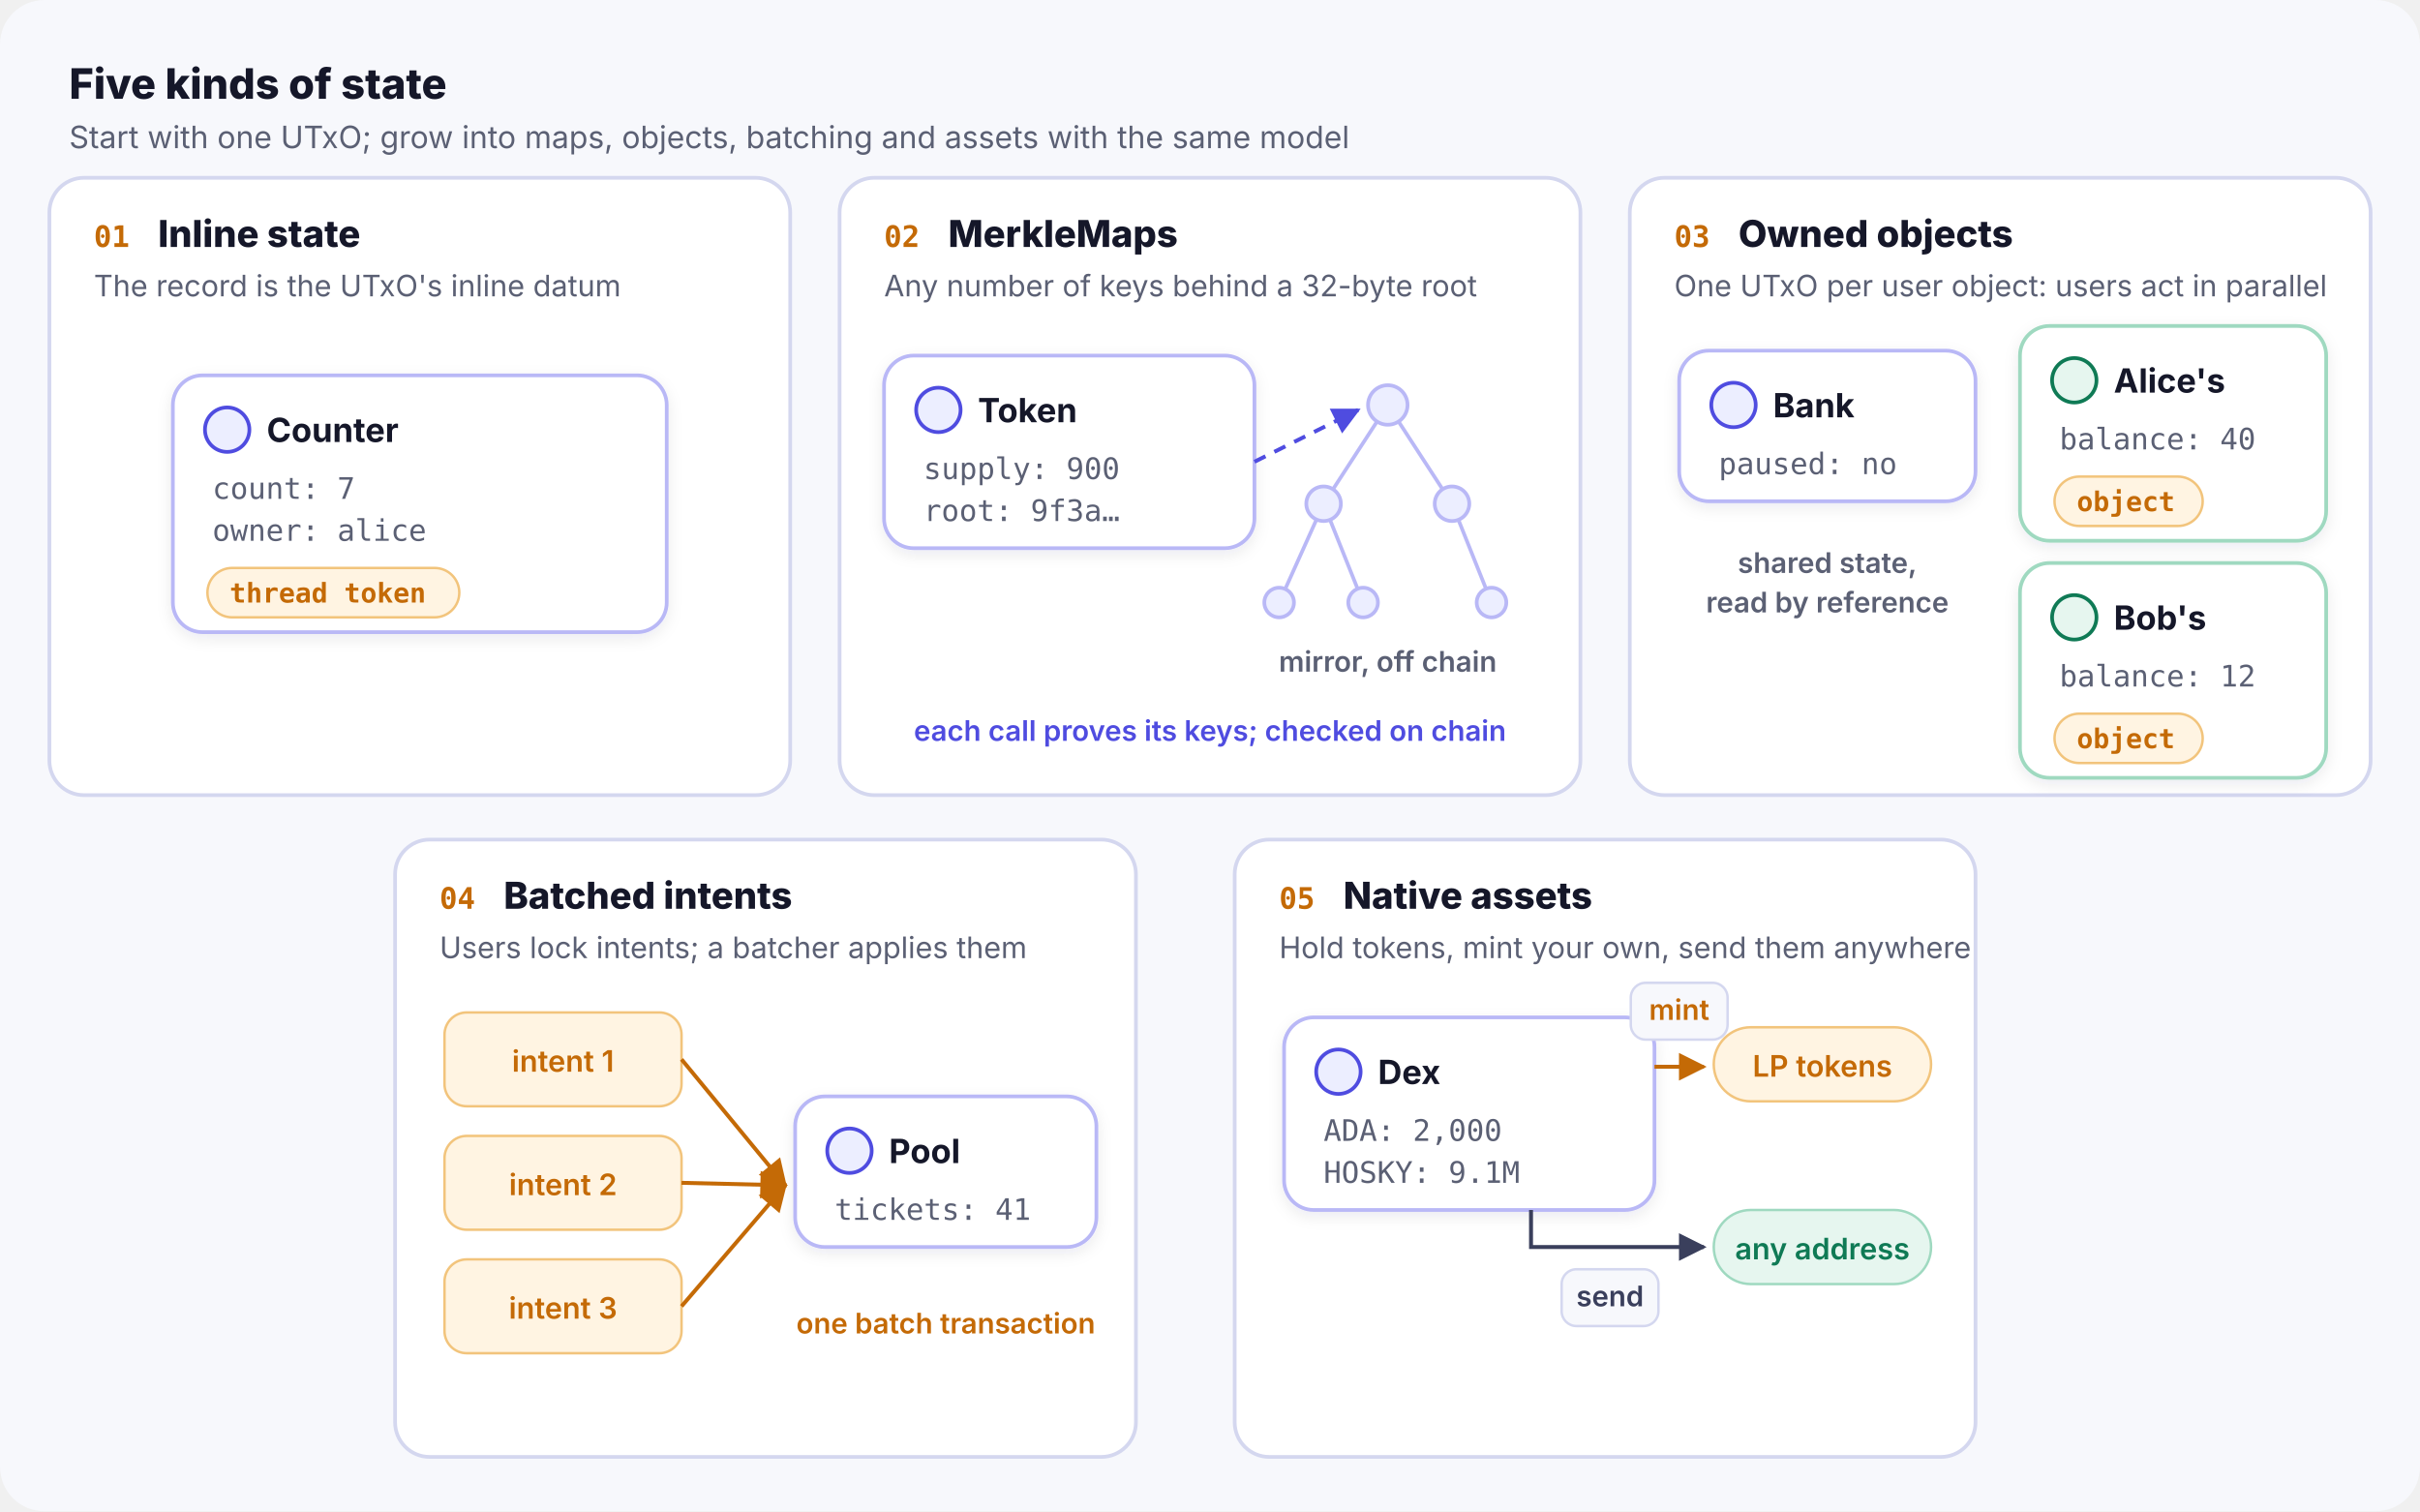
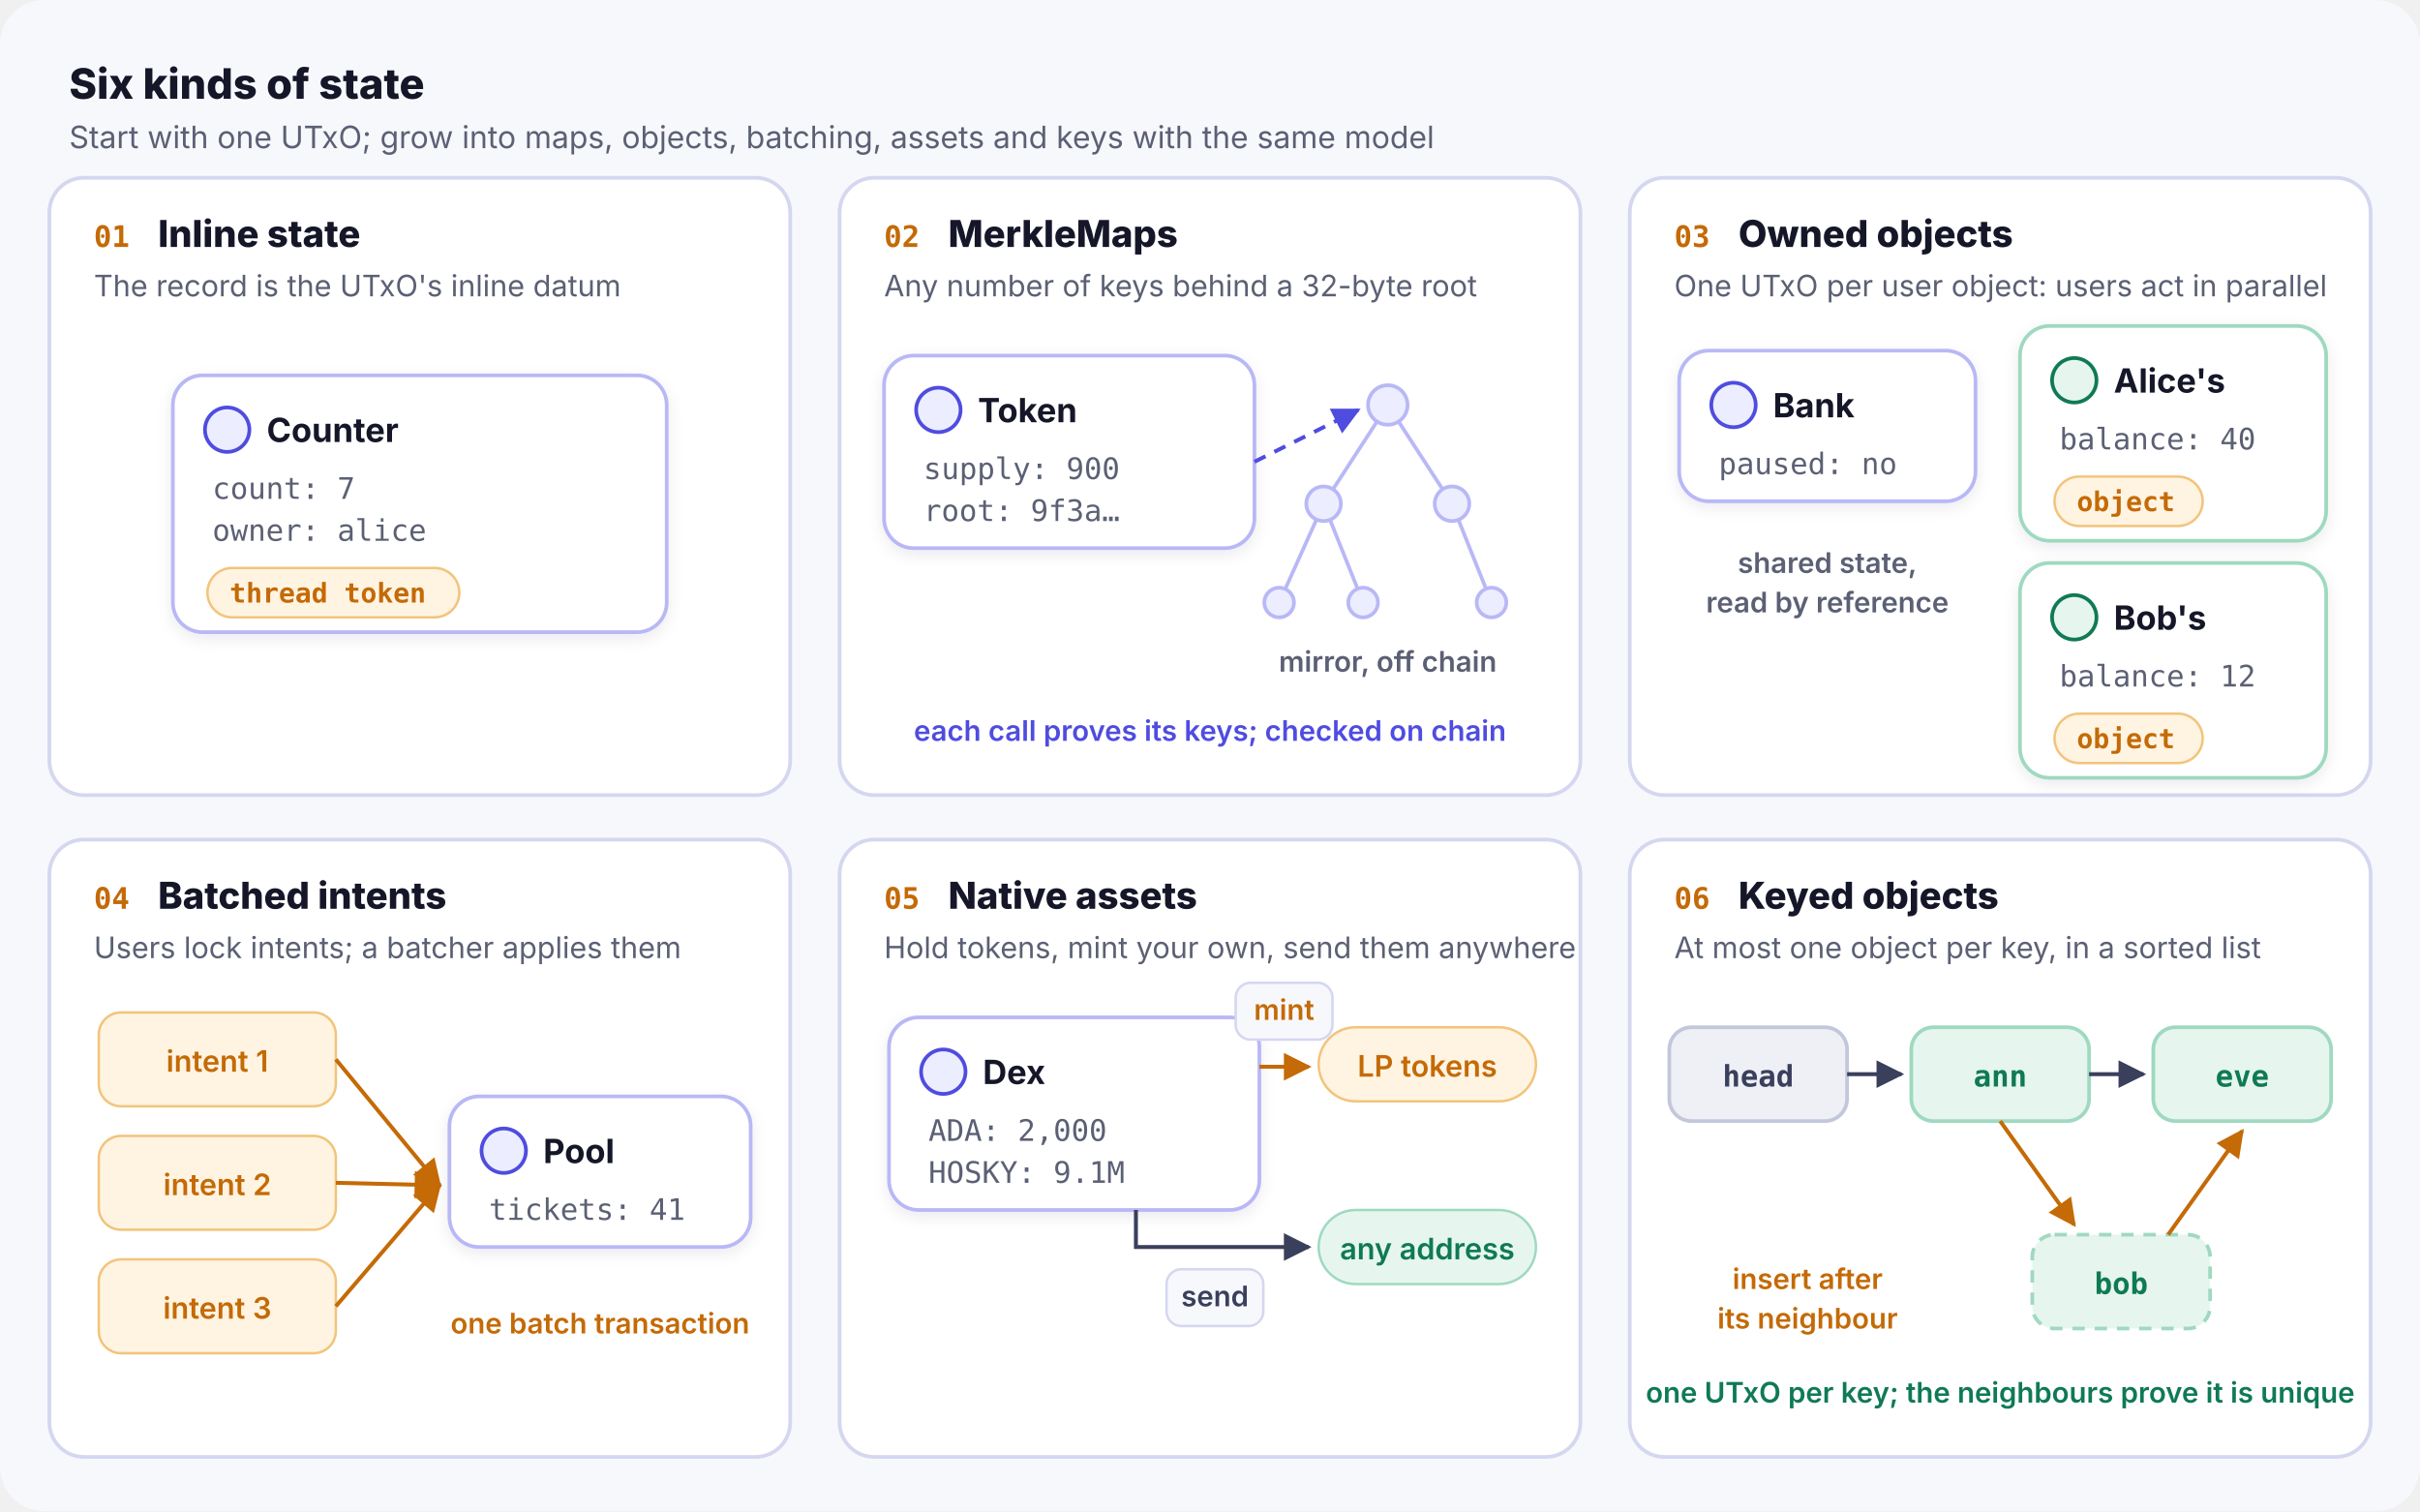
- <svg xmlns="http://www.w3.org/2000/svg" viewBox="0 0 980 612" width="980" height="612" role="img" aria-label="The five kinds of state JOUST supports" font-family="Inter, -apple-system, 'Segoe UI', Helvetica, Arial, sans-serif">
+ <svg xmlns="http://www.w3.org/2000/svg" viewBox="0 0 980 612" width="980" height="612" role="img" aria-label="The six kinds of state JOUST supports" font-family="Inter, -apple-system, 'Segoe UI', Helvetica, Arial, sans-serif">
  <defs>
    <marker id="arrow" viewBox="0 0 10 10" refX="9" refY="5" markerWidth="7" markerHeight="7" orient="auto-start-reverse">
      <path d="M0 0 10 5 0 10z" fill="#3a3f5c" />
    </marker>
    <marker id="arrow-indigo" viewBox="0 0 10 10" refX="9" refY="5" markerWidth="7" markerHeight="7" orient="auto-start-reverse">
      <path d="M0 0 10 5 0 10z" fill="#4f4ce0" />
    </marker>
    <marker id="arrow-amber" viewBox="0 0 10 10" refX="9" refY="5" markerWidth="7" markerHeight="7" orient="auto-start-reverse">
      <path d="M0 0 10 5 0 10z" fill="#c46a06" />
    </marker>
    <filter id="shadow" x="-10%" y="-10%" width="120%" height="130%">
      <feDropShadow dx="0" dy="2" stdDeviation="3" flood-color="#1b1d3a" flood-opacity="0.08" />
    </filter>
  </defs>
  <rect width="980" height="612" rx="18" fill="#f7f8fc" />
-   <text x="28" y="40" font-size="17" font-weight="800" fill="#151729">Five kinds of state</text>
-   <text x="28" y="60" font-size="12.5" fill="#5b6074">Start with one UTxO; grow into maps, objects, batching and assets with the same model</text>
+   <text x="28" y="40" font-size="17" font-weight="800" fill="#151729">Six kinds of state</text>
+   <text x="28" y="60" font-size="12.5" fill="#5b6074">Start with one UTxO; grow into maps, objects, batching, assets and keys with the same model</text>
  <rect x="20" y="72" width="300" height="250" rx="14" fill="#ffffff" stroke="#d4d7ef" stroke-width="1.5" />
  <text x="38" y="100" font-size="12" font-weight="700" fill="#c46a06" font-family="'JetBrains Mono', ui-monospace, Menlo, monospace">01</text>
  <text x="64" y="100" font-size="15" font-weight="800" fill="#151729">Inline state</text>
  <text x="38" y="120" font-size="12" fill="#5b6074">The record is the UTxO's inline datum</text>
  <g filter="url(#shadow)">
    <rect x="70" y="152" width="200" height="104" rx="12" fill="#ffffff" stroke="#b9b8f6" stroke-width="1.5" />
  </g>
  <circle cx="92" cy="174" r="9" fill="#eceeff" stroke="#4f4ce0" stroke-width="1.5" />
  <text x="108" y="179" font-size="13.5" font-weight="700" fill="#151729">Counter</text>
  <text x="86" y="202" font-size="12" fill="#5b6074" font-family="'JetBrains Mono', ui-monospace, Menlo, monospace">count: 7</text>
  <text x="86" y="219" font-size="12" fill="#5b6074" font-family="'JetBrains Mono', ui-monospace, Menlo, monospace">owner: alice</text>
  <rect x="84" y="230" width="102" height="20" rx="10" fill="#fff4e2" stroke="#f2c47c" />
  <text x="93" y="244" font-size="11" font-weight="600" fill="#c46a06" font-family="'JetBrains Mono', ui-monospace, Menlo, monospace">thread token</text>
  <rect x="340" y="72" width="300" height="250" rx="14" fill="#ffffff" stroke="#d4d7ef" stroke-width="1.5" />
  <text x="358" y="100" font-size="12" font-weight="700" fill="#c46a06" font-family="'JetBrains Mono', ui-monospace, Menlo, monospace">02</text>
  <text x="384" y="100" font-size="15" font-weight="800" fill="#151729">MerkleMaps</text>
  <text x="358" y="120" font-size="12" fill="#5b6074">Any number of keys behind a 32-byte root</text>
  <g filter="url(#shadow)">
    <rect x="358" y="144" width="150" height="78" rx="12" fill="#ffffff" stroke="#b9b8f6" stroke-width="1.5" />
  </g>
  <circle cx="380" cy="166" r="9" fill="#eceeff" stroke="#4f4ce0" stroke-width="1.5" />
  <text x="396" y="171" font-size="13.5" font-weight="700" fill="#151729">Token</text>
  <text x="374" y="194" font-size="12" fill="#5b6074" font-family="'JetBrains Mono', ui-monospace, Menlo, monospace">supply: 900</text>
  <text x="374" y="211" font-size="12" fill="#5b6074" font-family="'JetBrains Mono', ui-monospace, Menlo, monospace">root: 9f3a…</text>
  <g stroke="#b9b8f6" stroke-width="1.5" fill="#eceeff">
    <line x1="562" y1="164" x2="536" y2="204" />
    <line x1="562" y1="164" x2="588" y2="204" />
    <line x1="536" y1="204" x2="518" y2="244" />
    <line x1="536" y1="204" x2="552" y2="244" />
    <line x1="588" y1="204" x2="604" y2="244" />
    <circle cx="562" cy="164" r="8" />
    <circle cx="536" cy="204" r="7" />
    <circle cx="588" cy="204" r="7" />
    <circle cx="518" cy="244" r="6" />
    <circle cx="552" cy="244" r="6" />
    <circle cx="604" cy="244" r="6" />
  </g>
  <polyline points="508,187 550,166" fill="none" stroke="#4f4ce0" stroke-width="1.6" stroke-dasharray="5 4" marker-end="url(#arrow-indigo)" />
  <text x="562" y="272" text-anchor="middle" font-size="11.5" font-weight="600" fill="#5b6074">mirror, off chain</text>
  <text x="490" y="300" text-anchor="middle" font-size="11.5" font-weight="600" fill="#4f4ce0">each call proves its keys; checked on chain</text>
  <rect x="660" y="72" width="300" height="250" rx="14" fill="#ffffff" stroke="#d4d7ef" stroke-width="1.5" />
  <text x="678" y="100" font-size="12" font-weight="700" fill="#c46a06" font-family="'JetBrains Mono', ui-monospace, Menlo, monospace">03</text>
  <text x="704" y="100" font-size="15" font-weight="800" fill="#151729">Owned objects</text>
  <text x="678" y="120" font-size="12" fill="#5b6074">One UTxO per user object: users act in parallel</text>
  <g filter="url(#shadow)">
    <rect x="680" y="142" width="120" height="61" rx="12" fill="#ffffff" stroke="#b9b8f6" stroke-width="1.5" />
  </g>
  <circle cx="702" cy="164" r="9" fill="#eceeff" stroke="#4f4ce0" stroke-width="1.5" />
  <text x="718" y="169" font-size="13.5" font-weight="700" fill="#151729">Bank</text>
  <text x="696" y="192" font-size="12" fill="#5b6074" font-family="'JetBrains Mono', ui-monospace, Menlo, monospace">paused: no</text>
  <g filter="url(#shadow)">
    <rect x="818" y="132" width="124" height="87" rx="12" fill="#ffffff" stroke="#9fd9c0" stroke-width="1.5" />
  </g>
  <circle cx="840" cy="154" r="9" fill="#e6f6ef" stroke="#0f7a55" stroke-width="1.5" />
  <text x="856" y="159" font-size="13.5" font-weight="700" fill="#151729">Alice's</text>
  <text x="834" y="182" font-size="12" fill="#5b6074" font-family="'JetBrains Mono', ui-monospace, Menlo, monospace">balance: 40</text>
  <rect x="832" y="193" width="60" height="20" rx="10" fill="#fff4e2" stroke="#f2c47c" />
  <text x="841" y="207" font-size="11" font-weight="600" fill="#c46a06" font-family="'JetBrains Mono', ui-monospace, Menlo, monospace">object</text>
  <g filter="url(#shadow)">
    <rect x="818" y="228" width="124" height="87" rx="12" fill="#ffffff" stroke="#9fd9c0" stroke-width="1.5" />
  </g>
  <circle cx="840" cy="250" r="9" fill="#e6f6ef" stroke="#0f7a55" stroke-width="1.5" />
  <text x="856" y="255" font-size="13.5" font-weight="700" fill="#151729">Bob's</text>
  <text x="834" y="278" font-size="12" fill="#5b6074" font-family="'JetBrains Mono', ui-monospace, Menlo, monospace">balance: 12</text>
  <rect x="832" y="289" width="60" height="20" rx="10" fill="#fff4e2" stroke="#f2c47c" />
  <text x="841" y="303" font-size="11" font-weight="600" fill="#c46a06" font-family="'JetBrains Mono', ui-monospace, Menlo, monospace">object</text>
  <text x="740" y="232" text-anchor="middle" font-size="11.5" font-weight="600" fill="#5b6074">shared state,</text>
  <text x="740" y="248" text-anchor="middle" font-size="11.5" font-weight="600" fill="#5b6074">read by reference</text>
-   <rect x="160" y="340" width="300" height="250" rx="14" fill="#ffffff" stroke="#d4d7ef" stroke-width="1.5" />
-   <text x="178" y="368" font-size="12" font-weight="700" fill="#c46a06" font-family="'JetBrains Mono', ui-monospace, Menlo, monospace">04</text>
-   <text x="204" y="368" font-size="15" font-weight="800" fill="#151729">Batched intents</text>
-   <text x="178" y="388" font-size="12" fill="#5b6074">Users lock intents; a batcher applies them</text>
-   <rect x="180" y="410" width="96" height="38" rx="9" fill="#fff4e2" stroke="#f2c47c" />
-   <text x="228" y="434" text-anchor="middle" font-size="12" font-weight="600" fill="#c46a06">intent 1</text>
-   <polyline points="276,429 318,480" fill="none" stroke="#c46a06" stroke-width="1.6" marker-end="url(#arrow-amber)" />
-   <rect x="180" y="460" width="96" height="38" rx="9" fill="#fff4e2" stroke="#f2c47c" />
-   <text x="228" y="484" text-anchor="middle" font-size="12" font-weight="600" fill="#c46a06">intent 2</text>
-   <polyline points="276,479 318,480" fill="none" stroke="#c46a06" stroke-width="1.6" marker-end="url(#arrow-amber)" />
-   <rect x="180" y="510" width="96" height="38" rx="9" fill="#fff4e2" stroke="#f2c47c" />
-   <text x="228" y="534" text-anchor="middle" font-size="12" font-weight="600" fill="#c46a06">intent 3</text>
-   <polyline points="276,529 318,480" fill="none" stroke="#c46a06" stroke-width="1.6" marker-end="url(#arrow-amber)" />
-   <g filter="url(#shadow)">
-     <rect x="322" y="444" width="122" height="61" rx="12" fill="#ffffff" stroke="#b9b8f6" stroke-width="1.5" />
+   <g transform="translate(-140 0)">
+     <rect x="160" y="340" width="300" height="250" rx="14" fill="#ffffff" stroke="#d4d7ef" stroke-width="1.5" />
+     <text x="178" y="368" font-size="12" font-weight="700" fill="#c46a06" font-family="'JetBrains Mono', ui-monospace, Menlo, monospace">04</text>
+     <text x="204" y="368" font-size="15" font-weight="800" fill="#151729">Batched intents</text>
+     <text x="178" y="388" font-size="12" fill="#5b6074">Users lock intents; a batcher applies them</text>
+     <rect x="180" y="410" width="96" height="38" rx="9" fill="#fff4e2" stroke="#f2c47c" />
+     <text x="228" y="434" text-anchor="middle" font-size="12" font-weight="600" fill="#c46a06">intent 1</text>
+     <polyline points="276,429 318,480" fill="none" stroke="#c46a06" stroke-width="1.6" marker-end="url(#arrow-amber)" />
+     <rect x="180" y="460" width="96" height="38" rx="9" fill="#fff4e2" stroke="#f2c47c" />
+     <text x="228" y="484" text-anchor="middle" font-size="12" font-weight="600" fill="#c46a06">intent 2</text>
+     <polyline points="276,479 318,480" fill="none" stroke="#c46a06" stroke-width="1.6" marker-end="url(#arrow-amber)" />
+     <rect x="180" y="510" width="96" height="38" rx="9" fill="#fff4e2" stroke="#f2c47c" />
+     <text x="228" y="534" text-anchor="middle" font-size="12" font-weight="600" fill="#c46a06">intent 3</text>
+     <polyline points="276,529 318,480" fill="none" stroke="#c46a06" stroke-width="1.6" marker-end="url(#arrow-amber)" />
+     <g filter="url(#shadow)">
+       <rect x="322" y="444" width="122" height="61" rx="12" fill="#ffffff" stroke="#b9b8f6" stroke-width="1.5" />
+     </g>
+     <circle cx="344" cy="466" r="9" fill="#eceeff" stroke="#4f4ce0" stroke-width="1.5" />
+     <text x="360" y="471" font-size="13.5" font-weight="700" fill="#151729">Pool</text>
+     <text x="338" y="494" font-size="12" fill="#5b6074" font-family="'JetBrains Mono', ui-monospace, Menlo, monospace">tickets: 41</text>
+     <text x="383" y="540" text-anchor="middle" font-size="11.5" font-weight="600" fill="#c46a06">one batch transaction</text>
  </g>
-   <circle cx="344" cy="466" r="9" fill="#eceeff" stroke="#4f4ce0" stroke-width="1.5" />
-   <text x="360" y="471" font-size="13.5" font-weight="700" fill="#151729">Pool</text>
-   <text x="338" y="494" font-size="12" fill="#5b6074" font-family="'JetBrains Mono', ui-monospace, Menlo, monospace">tickets: 41</text>
-   <text x="383" y="540" text-anchor="middle" font-size="11.5" font-weight="600" fill="#c46a06">one batch transaction</text>
-   <rect x="500" y="340" width="300" height="250" rx="14" fill="#ffffff" stroke="#d4d7ef" stroke-width="1.5" />
-   <text x="518" y="368" font-size="12" font-weight="700" fill="#c46a06" font-family="'JetBrains Mono', ui-monospace, Menlo, monospace">05</text>
-   <text x="544" y="368" font-size="15" font-weight="800" fill="#151729">Native assets</text>
-   <text x="518" y="388" font-size="12" fill="#5b6074">Hold tokens, mint your own, send them anywhere</text>
-   <g filter="url(#shadow)">
-     <rect x="520" y="412" width="150" height="78" rx="12" fill="#ffffff" stroke="#b9b8f6" stroke-width="1.5" />
+   <g transform="translate(-160 0)">
+     <rect x="500" y="340" width="300" height="250" rx="14" fill="#ffffff" stroke="#d4d7ef" stroke-width="1.5" />
+     <text x="518" y="368" font-size="12" font-weight="700" fill="#c46a06" font-family="'JetBrains Mono', ui-monospace, Menlo, monospace">05</text>
+     <text x="544" y="368" font-size="15" font-weight="800" fill="#151729">Native assets</text>
+     <text x="518" y="388" font-size="12" fill="#5b6074">Hold tokens, mint your own, send them anywhere</text>
+     <g filter="url(#shadow)">
+       <rect x="520" y="412" width="150" height="78" rx="12" fill="#ffffff" stroke="#b9b8f6" stroke-width="1.5" />
+     </g>
+     <circle cx="542" cy="434" r="9" fill="#eceeff" stroke="#4f4ce0" stroke-width="1.5" />
+     <text x="558" y="439" font-size="13.5" font-weight="700" fill="#151729">Dex</text>
+     <text x="536" y="462" font-size="12" fill="#5b6074" font-family="'JetBrains Mono', ui-monospace, Menlo, monospace">ADA: 2,000</text>
+     <text x="536" y="479" font-size="12" fill="#5b6074" font-family="'JetBrains Mono', ui-monospace, Menlo, monospace">HOSKY: 9.1M</text>
+     <rect x="694" y="416" width="88" height="30" rx="15" fill="#fff4e2" stroke="#f2c47c" />
+     <text x="738" y="436" text-anchor="middle" font-size="12" font-weight="600" fill="#c46a06">LP tokens</text>
+     <polyline points="670,432 690,432" fill="none" stroke="#c46a06" stroke-width="1.6" marker-end="url(#arrow-amber)" />
+     <rect x="660.4" y="398" width="39.2" height="23" rx="6" fill="#f7f8fc" stroke="#d4d7ef" />
+     <text x="680" y="413" text-anchor="middle" font-size="11.5" font-weight="600" fill="#c46a06">mint</text>
+     <rect x="694" y="490" width="88" height="30" rx="15" fill="#e6f6ef" stroke="#9fd9c0" />
+     <text x="738" y="510" text-anchor="middle" font-size="12" font-weight="600" fill="#0f7a55">any address</text>
+     <polyline points="620,490 620,505 690,505" fill="none" stroke="#3a3f5c" stroke-width="1.6" marker-end="url(#arrow)" />
+     <rect x="632.4" y="514" width="39.2" height="23" rx="6" fill="#f7f8fc" stroke="#d4d7ef" />
+     <text x="652" y="529" text-anchor="middle" font-size="11.5" font-weight="600" fill="#3a3f5c">send</text>
  </g>
-   <circle cx="542" cy="434" r="9" fill="#eceeff" stroke="#4f4ce0" stroke-width="1.5" />
-   <text x="558" y="439" font-size="13.5" font-weight="700" fill="#151729">Dex</text>
-   <text x="536" y="462" font-size="12" fill="#5b6074" font-family="'JetBrains Mono', ui-monospace, Menlo, monospace">ADA: 2,000</text>
-   <text x="536" y="479" font-size="12" fill="#5b6074" font-family="'JetBrains Mono', ui-monospace, Menlo, monospace">HOSKY: 9.1M</text>
-   <rect x="694" y="416" width="88" height="30" rx="15" fill="#fff4e2" stroke="#f2c47c" />
-   <text x="738" y="436" text-anchor="middle" font-size="12" font-weight="600" fill="#c46a06">LP tokens</text>
-   <polyline points="670,432 690,432" fill="none" stroke="#c46a06" stroke-width="1.6" marker-end="url(#arrow-amber)" />
-   <rect x="660.4" y="398" width="39.2" height="23" rx="6" fill="#f7f8fc" stroke="#d4d7ef" />
-   <text x="680" y="413" text-anchor="middle" font-size="11.5" font-weight="600" fill="#c46a06">mint</text>
-   <rect x="694" y="490" width="88" height="30" rx="15" fill="#e6f6ef" stroke="#9fd9c0" />
-   <text x="738" y="510" text-anchor="middle" font-size="12" font-weight="600" fill="#0f7a55">any address</text>
-   <polyline points="620,490 620,505 690,505" fill="none" stroke="#3a3f5c" stroke-width="1.6" marker-end="url(#arrow)" />
-   <rect x="632.4" y="514" width="39.2" height="23" rx="6" fill="#f7f8fc" stroke="#d4d7ef" />
-   <text x="652" y="529" text-anchor="middle" font-size="11.5" font-weight="600" fill="#3a3f5c">send</text>
+   <rect x="660" y="340" width="300" height="250" rx="14" fill="#ffffff" stroke="#d4d7ef" stroke-width="1.5" />
+   <text x="678" y="368" font-size="12" font-weight="700" fill="#c46a06" font-family="'JetBrains Mono', ui-monospace, Menlo, monospace">06</text>
+   <text x="704" y="368" font-size="15" font-weight="800" fill="#151729">Keyed objects</text>
+   <text x="678" y="388" font-size="12" fill="#5b6074">At most one object per key, in a sorted list</text>
+   <rect x="676" y="416" width="72" height="38" rx="9" fill="#eef0f6" stroke="#c3c7da" stroke-width="1.5" />
+   <text x="712" y="440" text-anchor="middle" font-size="12" font-weight="600" fill="#3a3f5c" font-family="'JetBrains Mono', ui-monospace, Menlo, monospace">head</text>
+   <rect x="774" y="416" width="72" height="38" rx="9" fill="#e6f6ef" stroke="#9fd9c0" stroke-width="1.5" />
+   <text x="810" y="440" text-anchor="middle" font-size="12" font-weight="600" fill="#0f7a55" font-family="'JetBrains Mono', ui-monospace, Menlo, monospace">ann</text>
+   <rect x="872" y="416" width="72" height="38" rx="9" fill="#e6f6ef" stroke="#9fd9c0" stroke-width="1.5" />
+   <text x="908" y="440" text-anchor="middle" font-size="12" font-weight="600" fill="#0f7a55" font-family="'JetBrains Mono', ui-monospace, Menlo, monospace">eve</text>
+   <polyline points="748,435 770,435" fill="none" stroke="#3a3f5c" stroke-width="1.6" marker-end="url(#arrow)" />
+   <polyline points="846,435 868,435" fill="none" stroke="#3a3f5c" stroke-width="1.6" marker-end="url(#arrow)" />
+   <rect x="823" y="500" width="72" height="38" rx="9" fill="#e6f6ef" stroke="#9fd9c0" stroke-width="1.5" stroke-dasharray="5 4" />
+   <text x="859" y="524" text-anchor="middle" font-size="12" font-weight="600" fill="#0f7a55" font-family="'JetBrains Mono', ui-monospace, Menlo, monospace">bob</text>
+   <polyline points="810,454 840,496" fill="none" stroke="#c46a06" stroke-width="1.6" marker-end="url(#arrow-amber)" />
+   <polyline points="878,500 908,458" fill="none" stroke="#c46a06" stroke-width="1.6" marker-end="url(#arrow-amber)" />
+   <text x="732" y="522" text-anchor="middle" font-size="11.5" font-weight="600" fill="#c46a06">insert after</text>
+   <text x="732" y="538" text-anchor="middle" font-size="11.5" font-weight="600" fill="#c46a06">its neighbour</text>
+   <text x="810" y="568" text-anchor="middle" font-size="11.5" font-weight="600" fill="#0f7a55">one UTxO per key; the neighbours prove it is unique</text>
</svg>
